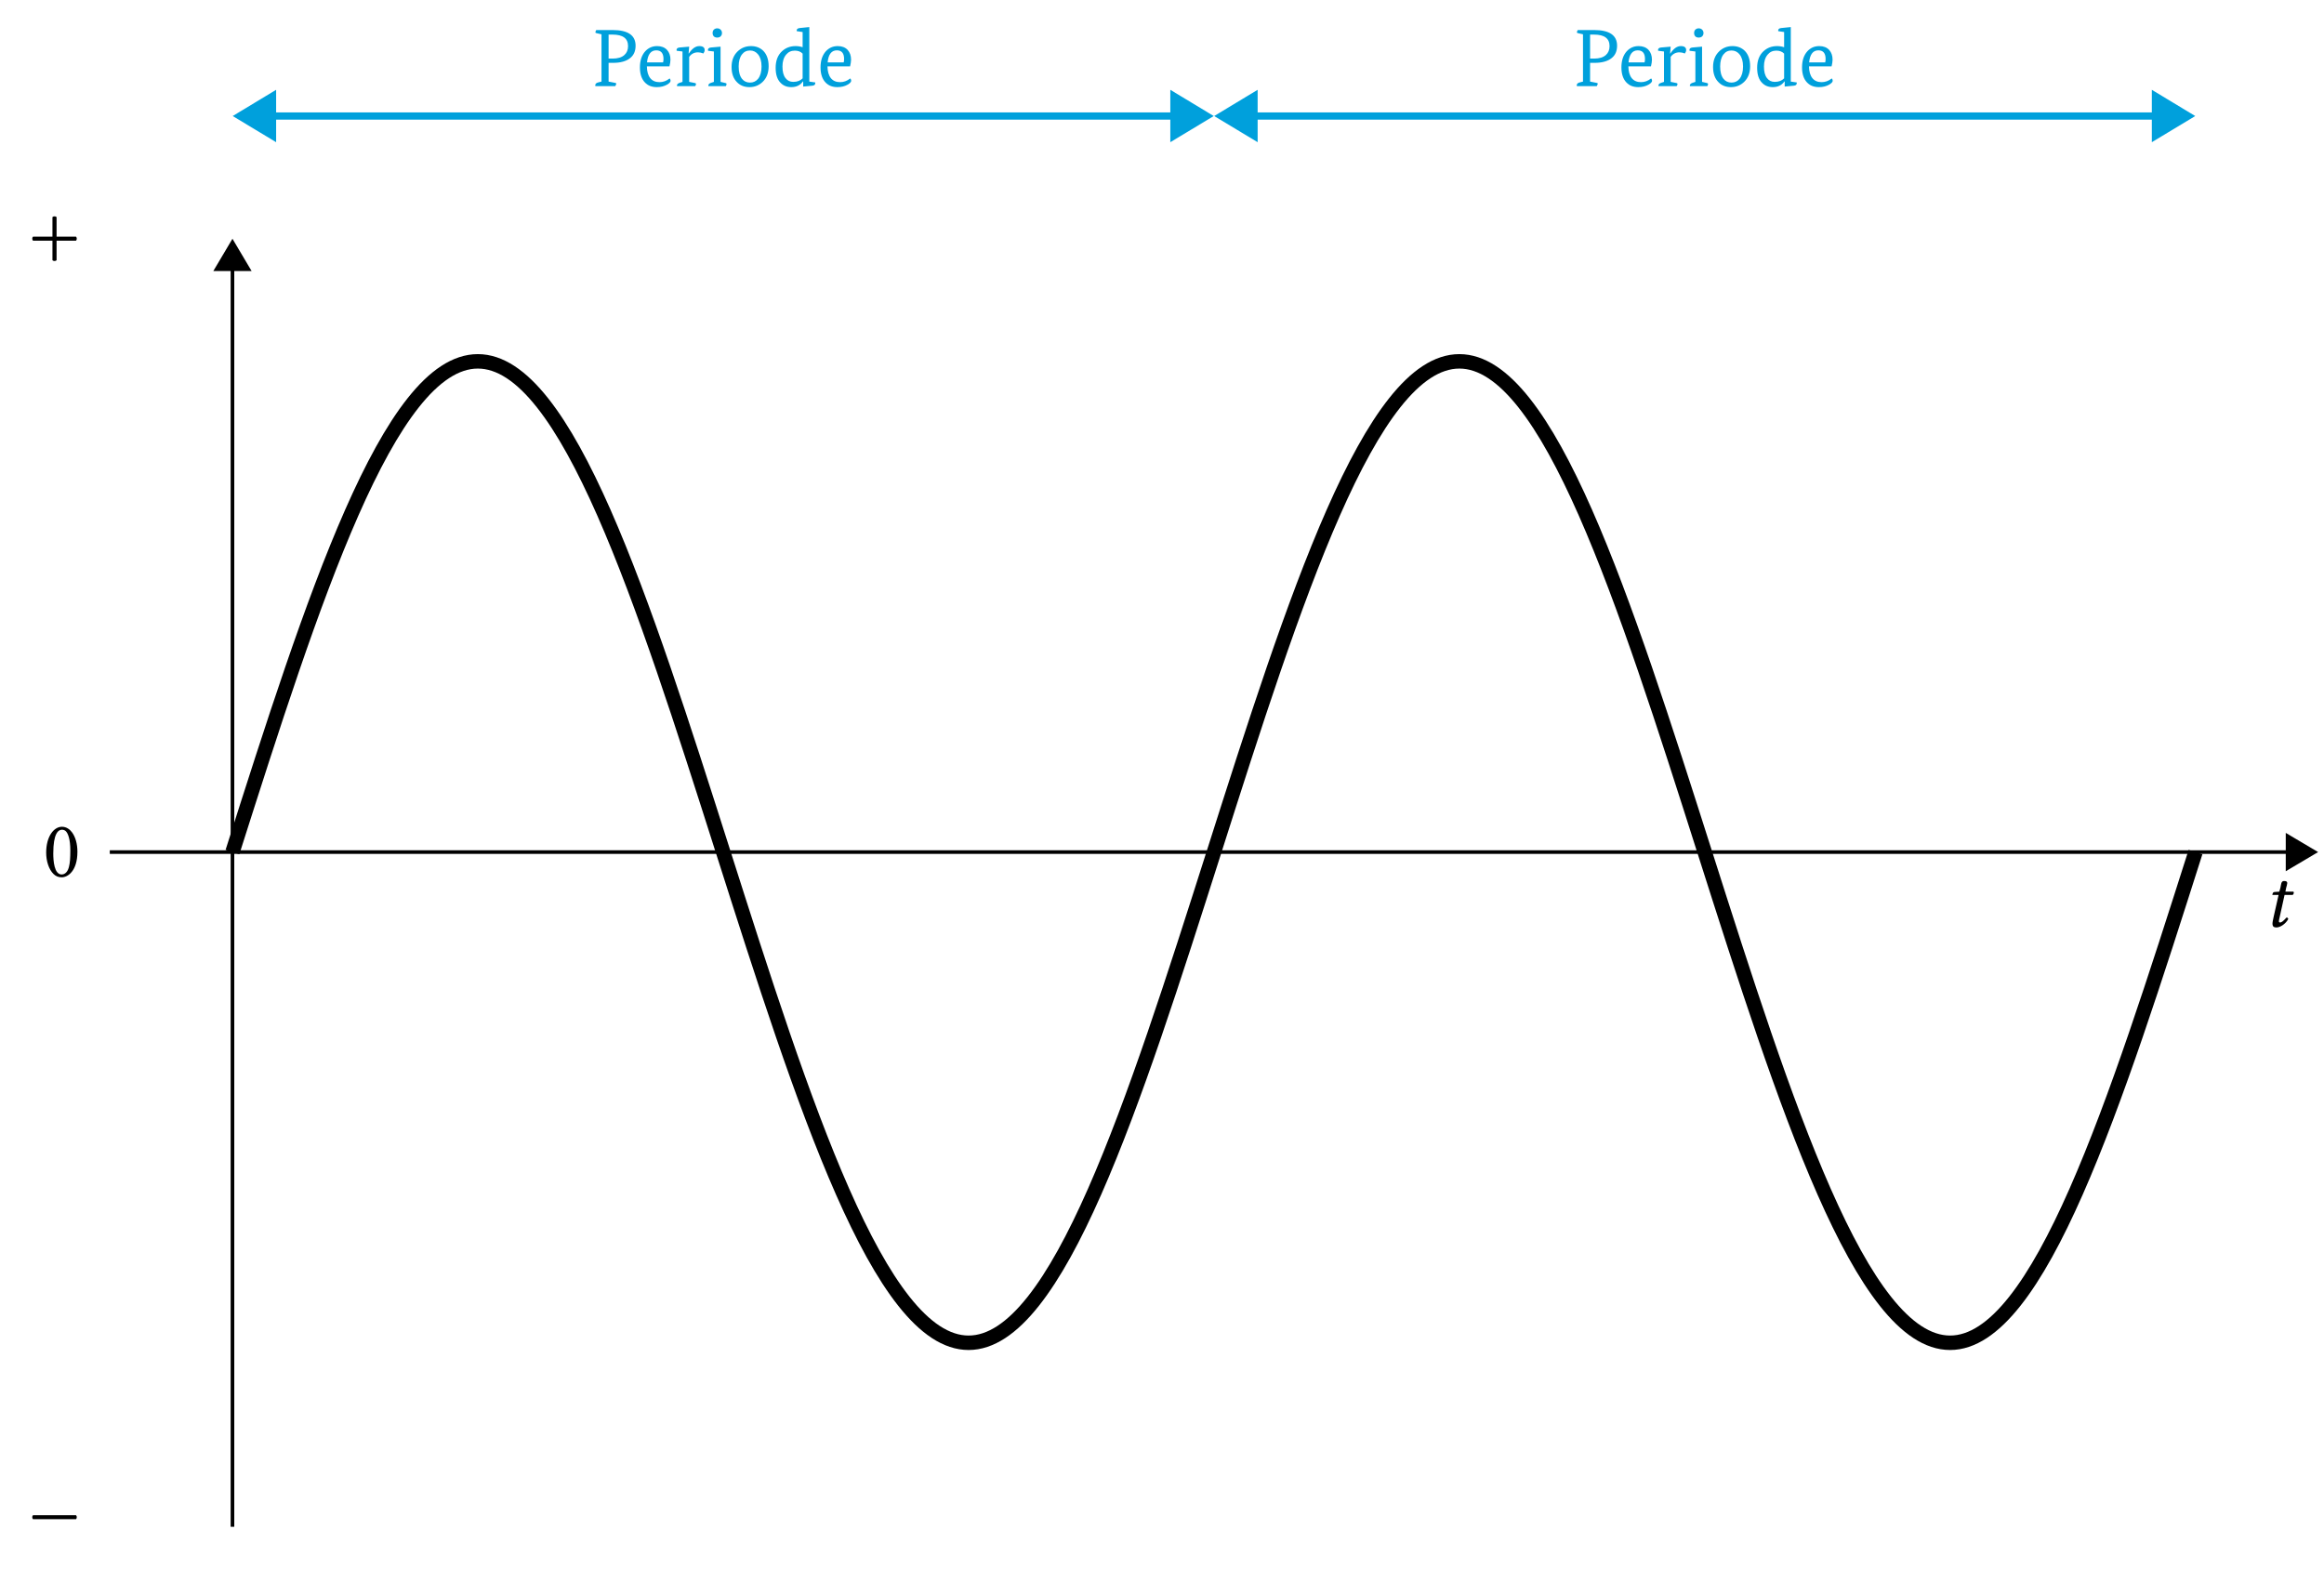
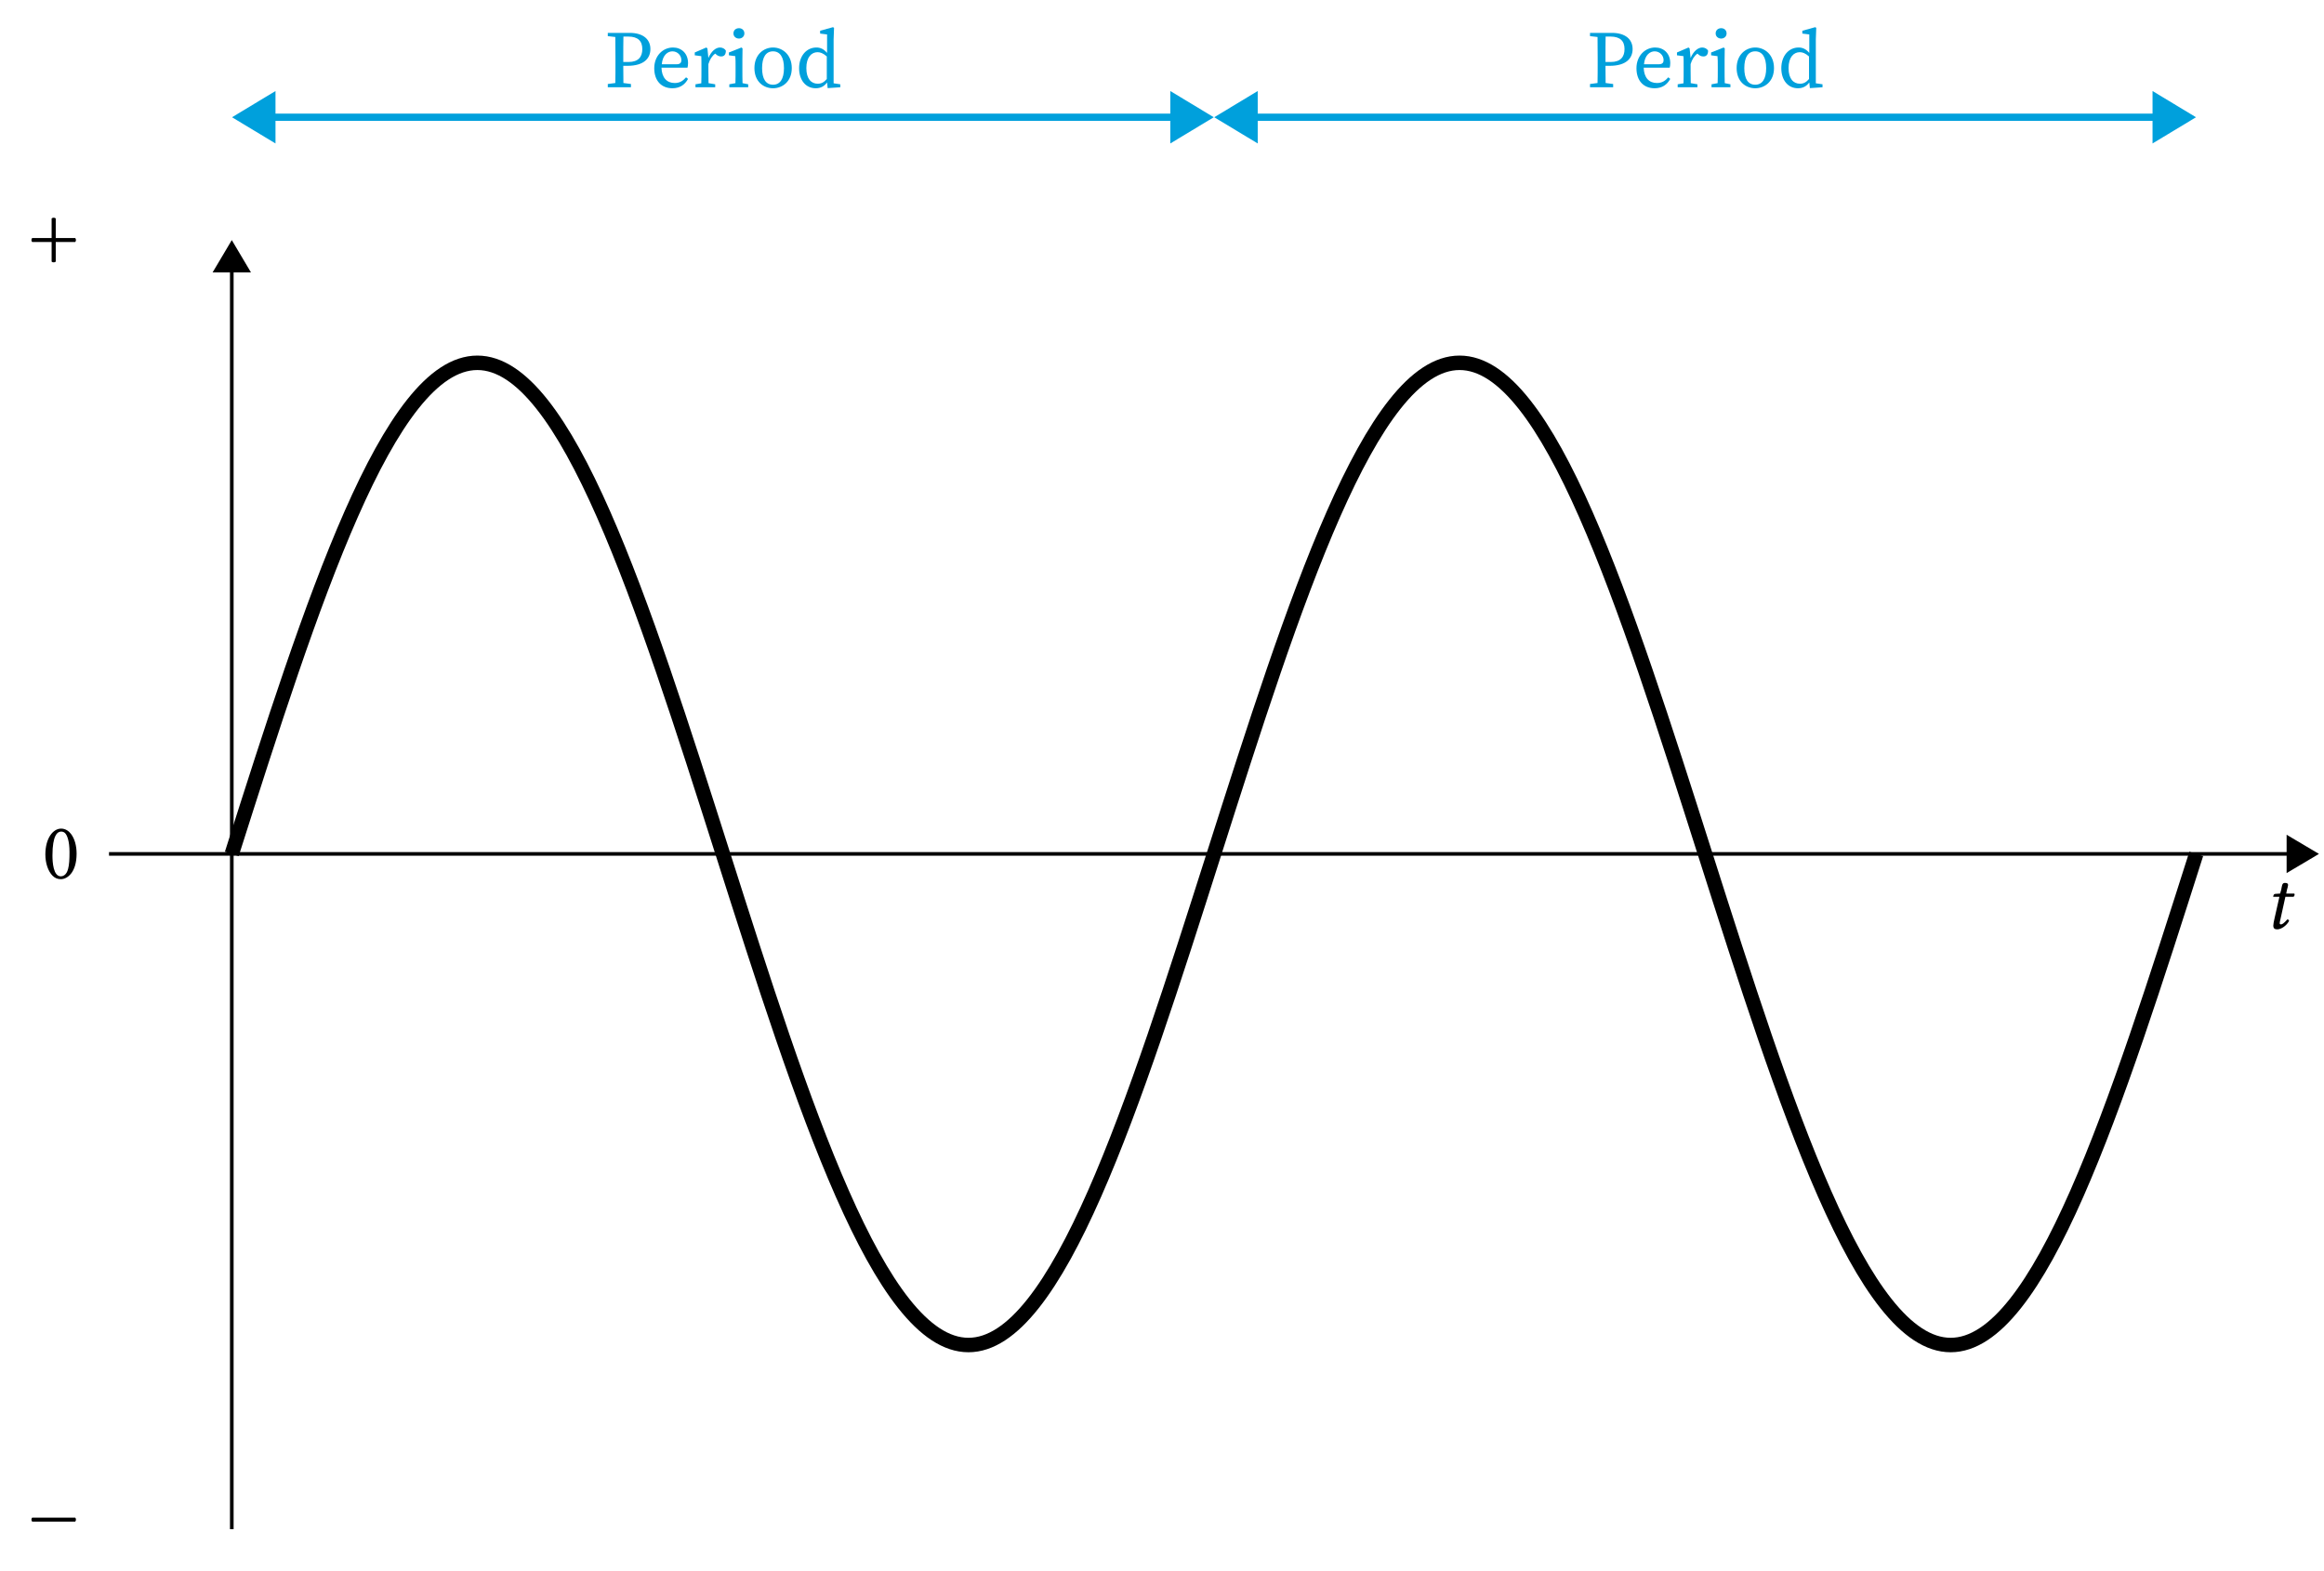
- <svg xmlns="http://www.w3.org/2000/svg" xmlns:xlink="http://www.w3.org/1999/xlink" width="255.672pt" height="172.62pt" viewBox="0 0 255.672 172.62" version="1.2">
+ <svg xmlns="http://www.w3.org/2000/svg" xmlns:xlink="http://www.w3.org/1999/xlink" width="255.672" height="172.746" viewBox="0 0 255.672 172.746">
  <defs>
    <g>
-       <symbol overflow="visible" id="glyph0-0">
-         <path style="stroke:none;" d="M 0 0 L 4.469 0 L 4.469 -6.25 L 0 -6.25 Z M 0.719 -0.453 L 2.234 -2.719 L 3.766 -0.453 Z M 0.453 -5.406 L 1.969 -3.125 L 0.453 -0.844 Z M 2.5 -3.125 L 4.031 -5.406 L 4.031 -0.844 Z M 2.234 -3.531 L 0.719 -5.797 L 3.766 -5.797 Z M 2.234 -3.531 " />
-       </symbol>
-       <symbol overflow="visible" id="glyph0-1">
-         <path style="stroke:none;" d="M 2.047 0.094 C 2.734 0.094 3.781 -0.609 3.781 -2.719 C 3.781 -3.594 3.562 -4.359 3.172 -4.875 C 2.938 -5.188 2.562 -5.469 2.078 -5.469 C 1.188 -5.469 0.344 -4.406 0.344 -2.625 C 0.344 -1.672 0.641 -0.781 1.141 -0.281 C 1.391 -0.031 1.688 0.094 2.047 0.094 Z M 2.078 -5.141 C 2.234 -5.141 2.375 -5.094 2.484 -5 C 2.75 -4.766 3 -4.078 3 -2.891 C 3 -2.062 2.969 -1.5 2.844 -1.031 C 2.656 -0.297 2.219 -0.219 2.047 -0.219 C 1.219 -0.219 1.125 -1.75 1.125 -2.531 C 1.125 -4.734 1.672 -5.141 2.078 -5.141 Z M 2.078 -5.141 " />
-       </symbol>
-       <symbol overflow="visible" id="glyph0-2">
-         <path style="stroke:none;" d="M 2.672 0.047 C 2.781 0.156 3.016 0.156 3.125 0.047 L 3.125 -2.109 L 5.266 -2.109 C 5.375 -2.219 5.375 -2.438 5.266 -2.547 L 3.125 -2.547 L 3.125 -4.703 C 3.016 -4.812 2.781 -4.812 2.672 -4.703 L 2.672 -2.547 L 0.531 -2.547 C 0.422 -2.438 0.422 -2.219 0.531 -2.109 L 2.672 -2.109 Z M 2.672 0.047 " />
-       </symbol>
-       <symbol overflow="visible" id="glyph0-3">
-         <path style="stroke:none;" d="M 0.531 -2.547 C 0.422 -2.438 0.422 -2.219 0.531 -2.109 L 5.266 -2.109 C 5.375 -2.219 5.375 -2.438 5.266 -2.547 Z M 0.531 -2.547 " />
-       </symbol>
-       <symbol overflow="visible" id="glyph0-4">
-         <path style="stroke:none;" d="M 0.938 -3.844 L 0.469 -3.812 C 0.297 -3.812 0.234 -3.734 0.219 -3.656 C 0.203 -3.641 0.172 -3.531 0.172 -3.516 C 0.172 -3.484 0.203 -3.484 0.234 -3.484 L 0.859 -3.484 L 0.312 -1.062 C 0.25 -0.766 0.188 -0.5 0.188 -0.328 C 0.188 0 0.344 0.094 0.625 0.094 C 1.031 0.094 1.625 -0.281 1.922 -0.828 C 1.891 -0.953 1.828 -1 1.734 -1 C 1.312 -0.531 1.156 -0.453 1.016 -0.453 C 0.984 -0.453 0.891 -0.469 0.891 -0.578 C 0.891 -0.656 0.922 -0.828 1 -1.141 L 1.516 -3.484 L 2.406 -3.484 C 2.5 -3.531 2.594 -3.766 2.484 -3.844 L 1.609 -3.844 L 1.688 -4.25 C 1.734 -4.406 1.812 -4.672 1.812 -4.781 C 1.812 -4.938 1.734 -5.016 1.453 -5.016 C 1.125 -5.016 1.141 -4.625 1.062 -4.281 Z M 0.938 -3.844 " />
-       </symbol>
-       <symbol overflow="visible" id="glyph1-0">
-         <path style="stroke:none;" d="M 0.453 0 L 0.453 -6.266 L 4.812 -6.266 L 4.812 0 Z M 0.891 -0.453 L 4.375 -0.453 L 4.375 -5.812 L 0.891 -5.812 Z M 0.891 -0.453 " />
-       </symbol>
-       <symbol overflow="visible" id="glyph1-1">
-         <path style="stroke:none;" d="M 2.312 -6.172 C 4 -6.172 4.844 -5.598 4.844 -4.453 C 4.844 -3.848 4.641 -3.391 4.234 -3.078 C 3.805 -2.734 3.18 -2.562 2.359 -2.562 L 1.875 -2.562 L 1.875 -0.5 L 2.594 -0.359 C 2.676 -0.348 2.719 -0.316 2.719 -0.266 C 2.719 -0.223 2.68 -0.133 2.609 0 L 0.422 0 C 0.41 -0.02 0.406 -0.047 0.406 -0.078 C 0.406 -0.242 0.508 -0.352 0.719 -0.406 L 1.094 -0.5 L 1.094 -5.703 L 0.547 -5.828 C 0.461 -5.848 0.422 -5.879 0.422 -5.922 C 0.422 -5.973 0.453 -6.055 0.516 -6.172 Z M 2.312 -3.031 C 2.883 -3.031 3.316 -3.16 3.609 -3.422 C 3.879 -3.66 4.016 -3.988 4.016 -4.406 C 4.016 -5.25 3.445 -5.672 2.312 -5.672 L 1.875 -5.672 L 1.875 -3.031 Z M 2.312 -3.031 " />
-       </symbol>
-       <symbol overflow="visible" id="glyph1-2">
-         <path style="stroke:none;" d="M 1.156 -2.172 C 1.164 -1.609 1.289 -1.176 1.531 -0.875 C 1.77 -0.582 2.109 -0.438 2.547 -0.438 C 2.941 -0.438 3.312 -0.57 3.656 -0.844 C 3.719 -0.801 3.754 -0.719 3.766 -0.594 C 3.766 -0.457 3.629 -0.312 3.359 -0.156 C 3.047 0.02 2.676 0.109 2.25 0.109 C 1.707 0.109 1.273 -0.055 0.953 -0.391 C 0.578 -0.773 0.391 -1.332 0.391 -2.062 C 0.391 -2.801 0.582 -3.391 0.969 -3.828 C 1.32 -4.211 1.758 -4.406 2.281 -4.406 C 2.75 -4.406 3.113 -4.266 3.375 -3.984 C 3.625 -3.711 3.75 -3.352 3.75 -2.906 C 3.75 -2.707 3.711 -2.461 3.641 -2.172 Z M 2.188 -3.938 C 1.594 -3.938 1.254 -3.492 1.172 -2.609 L 2.938 -2.609 C 2.969 -2.723 2.984 -2.848 2.984 -2.984 C 2.984 -3.617 2.719 -3.938 2.188 -3.938 Z M 2.188 -3.938 " />
-       </symbol>
-       <symbol overflow="visible" id="glyph1-3">
-         <path style="stroke:none;" d="M 0.906 -0.469 L 0.906 -3.812 L 0.266 -3.891 C 0.254 -3.922 0.25 -3.945 0.25 -3.969 C 0.25 -4.133 0.359 -4.227 0.578 -4.25 L 1.641 -4.344 L 1.578 -3.594 L 1.609 -3.594 C 1.961 -4.133 2.344 -4.406 2.75 -4.406 C 3.145 -4.406 3.344 -4.258 3.344 -3.969 C 3.344 -3.844 3.297 -3.719 3.203 -3.594 C 2.992 -3.676 2.797 -3.719 2.609 -3.719 C 2.203 -3.719 1.879 -3.551 1.641 -3.219 L 1.641 -0.469 L 2.266 -0.344 C 2.348 -0.332 2.391 -0.297 2.391 -0.234 C 2.391 -0.148 2.359 -0.07 2.297 0 L 0.312 0 C 0.301 -0.02 0.297 -0.039 0.297 -0.062 C 0.297 -0.195 0.391 -0.297 0.578 -0.359 Z M 0.906 -0.469 " />
-       </symbol>
-       <symbol overflow="visible" id="glyph1-4">
-         <path style="stroke:none;" d="M 0.906 -0.469 L 0.906 -3.812 L 0.266 -3.891 C 0.254 -3.922 0.25 -3.945 0.25 -3.969 C 0.25 -4.133 0.359 -4.227 0.578 -4.25 L 1.641 -4.344 L 1.641 -0.469 L 2.172 -0.344 C 2.254 -0.332 2.297 -0.297 2.297 -0.234 C 2.297 -0.148 2.27 -0.07 2.219 0 L 0.312 0 C 0.301 -0.02 0.297 -0.039 0.297 -0.062 C 0.297 -0.195 0.391 -0.297 0.578 -0.359 Z M 0.766 -5.844 C 0.766 -6 0.812 -6.125 0.906 -6.219 C 1.008 -6.312 1.129 -6.359 1.266 -6.359 C 1.422 -6.359 1.547 -6.312 1.641 -6.219 C 1.742 -6.125 1.797 -6 1.797 -5.844 C 1.797 -5.688 1.742 -5.562 1.641 -5.469 C 1.547 -5.383 1.422 -5.344 1.266 -5.344 C 1.117 -5.344 1 -5.383 0.906 -5.469 C 0.812 -5.562 0.766 -5.688 0.766 -5.844 Z M 0.766 -5.844 " />
-       </symbol>
-       <symbol overflow="visible" id="glyph1-5">
-         <path style="stroke:none;" d="M 2.359 0.109 C 1.797 0.109 1.336 -0.07 0.984 -0.438 C 0.586 -0.832 0.391 -1.391 0.391 -2.109 C 0.391 -2.816 0.609 -3.383 1.047 -3.812 C 1.453 -4.207 1.945 -4.406 2.531 -4.406 C 3.082 -4.406 3.535 -4.227 3.891 -3.875 C 4.273 -3.477 4.469 -2.914 4.469 -2.188 C 4.469 -1.469 4.25 -0.895 3.812 -0.469 C 3.406 -0.082 2.922 0.109 2.359 0.109 Z M 2.422 -0.391 C 2.785 -0.391 3.082 -0.531 3.312 -0.812 C 3.562 -1.133 3.688 -1.582 3.688 -2.156 C 3.688 -2.727 3.562 -3.172 3.312 -3.484 C 3.082 -3.773 2.785 -3.922 2.422 -3.922 C 2.047 -3.922 1.75 -3.773 1.531 -3.484 C 1.289 -3.172 1.172 -2.727 1.172 -2.156 C 1.172 -1.57 1.289 -1.125 1.531 -0.812 C 1.75 -0.531 2.047 -0.391 2.422 -0.391 Z M 2.422 -0.391 " />
-       </symbol>
-       <symbol overflow="visible" id="glyph1-6">
-         <path style="stroke:none;" d="M 3.422 -0.516 L 3.391 -0.516 C 3.098 -0.098 2.672 0.109 2.109 0.109 C 1.629 0.109 1.238 -0.047 0.938 -0.359 C 0.57 -0.723 0.391 -1.273 0.391 -2.016 C 0.391 -2.805 0.625 -3.414 1.094 -3.844 C 1.5 -4.219 2 -4.406 2.594 -4.406 C 2.863 -4.406 3.117 -4.363 3.359 -4.281 L 3.359 -5.953 L 2.719 -6.047 C 2.707 -6.066 2.703 -6.086 2.703 -6.109 C 2.703 -6.273 2.812 -6.367 3.031 -6.391 L 4.094 -6.5 L 4.094 -0.5 L 4.75 -0.406 C 4.75 -0.375 4.75 -0.348 4.75 -0.328 C 4.75 -0.16 4.641 -0.066 4.422 -0.047 L 3.422 0.047 Z M 2.328 -0.469 C 2.766 -0.469 3.109 -0.598 3.359 -0.859 L 3.359 -3.578 C 3.148 -3.797 2.863 -3.906 2.5 -3.906 C 2.102 -3.906 1.785 -3.758 1.547 -3.469 C 1.273 -3.145 1.141 -2.707 1.141 -2.156 C 1.141 -1.582 1.254 -1.156 1.484 -0.875 C 1.691 -0.602 1.973 -0.469 2.328 -0.469 Z M 2.328 -0.469 " />
-       </symbol>
+       <g id="glyph-0-0">
+         <path d="M 2.047 0.094 C 2.734 0.094 3.781 -0.609 3.781 -2.719 C 3.781 -3.594 3.562 -4.359 3.172 -4.875 C 2.938 -5.188 2.562 -5.469 2.078 -5.469 C 1.188 -5.469 0.344 -4.406 0.344 -2.625 C 0.344 -1.672 0.641 -0.781 1.141 -0.281 C 1.391 -0.031 1.688 0.094 2.047 0.094 Z M 2.078 -5.141 C 2.234 -5.141 2.375 -5.094 2.484 -5 C 2.75 -4.766 3 -4.078 3 -2.891 C 3 -2.062 2.969 -1.5 2.844 -1.031 C 2.656 -0.297 2.219 -0.219 2.047 -0.219 C 1.219 -0.219 1.125 -1.75 1.125 -2.531 C 1.125 -4.734 1.672 -5.141 2.078 -5.141 Z M 2.078 -5.141 " />
+       </g>
+       <g id="glyph-0-1">
+         <path d="M 2.672 0.047 C 2.781 0.156 3.016 0.156 3.125 0.047 L 3.125 -2.109 L 5.266 -2.109 C 5.375 -2.219 5.375 -2.438 5.266 -2.547 L 3.125 -2.547 L 3.125 -4.703 C 3.016 -4.812 2.781 -4.812 2.672 -4.703 L 2.672 -2.547 L 0.531 -2.547 C 0.422 -2.438 0.422 -2.219 0.531 -2.109 L 2.672 -2.109 Z M 2.672 0.047 " />
+       </g>
+       <g id="glyph-0-2">
+         <path d="M 0.531 -2.547 C 0.422 -2.438 0.422 -2.219 0.531 -2.109 L 5.266 -2.109 C 5.375 -2.219 5.375 -2.438 5.266 -2.547 Z M 0.531 -2.547 " />
+       </g>
+       <g id="glyph-0-3">
+         <path d="M 0.938 -3.844 L 0.469 -3.812 C 0.297 -3.812 0.234 -3.734 0.219 -3.656 C 0.203 -3.641 0.172 -3.531 0.172 -3.516 C 0.172 -3.484 0.203 -3.484 0.234 -3.484 L 0.859 -3.484 L 0.312 -1.062 C 0.25 -0.766 0.188 -0.5 0.188 -0.328 C 0.188 0 0.344 0.094 0.625 0.094 C 1.031 0.094 1.625 -0.281 1.922 -0.828 C 1.891 -0.953 1.828 -1 1.734 -1 C 1.312 -0.531 1.156 -0.453 1.016 -0.453 C 0.984 -0.453 0.891 -0.469 0.891 -0.578 C 0.891 -0.656 0.922 -0.828 1 -1.141 L 1.516 -3.484 L 2.406 -3.484 C 2.5 -3.531 2.594 -3.766 2.484 -3.844 L 1.609 -3.844 L 1.688 -4.25 C 1.734 -4.406 1.812 -4.672 1.812 -4.781 C 1.812 -4.938 1.734 -5.016 1.453 -5.016 C 1.125 -5.016 1.141 -4.625 1.062 -4.281 Z M 0.938 -3.844 " />
+       </g>
+       <g id="glyph-1-0">
+         <path d="M 1.234 -2.781 C 1.234 -2 1.234 -1.219 1.219 -0.469 L 0.391 -0.359 L 0.391 0 L 2.938 0 L 2.938 -0.359 L 2.109 -0.469 C 2.094 -1.109 2.094 -1.719 2.094 -2.359 L 2.547 -2.359 C 4.391 -2.359 5.078 -3.203 5.078 -4.203 C 5.078 -5.25 4.312 -5.984 2.797 -5.984 L 0.391 -5.984 L 0.391 -5.625 L 1.219 -5.531 C 1.234 -4.75 1.234 -3.984 1.234 -3.219 Z M 2.641 -5.578 C 3.719 -5.578 4.188 -5.078 4.188 -4.203 C 4.188 -3.359 3.766 -2.781 2.672 -2.781 L 2.094 -2.781 L 2.094 -3.219 C 2.094 -4.016 2.094 -4.812 2.109 -5.578 Z M 2.641 -5.578 " />
+       </g>
+       <g id="glyph-1-1">
+         <path d="M 2.406 -3.953 C 2.969 -3.953 3.391 -3.5 3.391 -2.984 C 3.391 -2.734 3.281 -2.531 2.859 -2.531 L 1.234 -2.531 C 1.328 -3.562 1.906 -3.953 2.406 -3.953 Z M 2.469 -4.375 C 1.344 -4.375 0.406 -3.453 0.406 -2.094 C 0.406 -0.719 1.188 0.109 2.406 0.109 C 3.219 0.109 3.781 -0.281 4.125 -0.922 L 3.906 -1.094 C 3.578 -0.719 3.234 -0.469 2.656 -0.469 C 1.797 -0.469 1.234 -1.047 1.203 -2.156 L 4.062 -2.156 C 4.094 -2.266 4.125 -2.438 4.125 -2.656 C 4.125 -3.734 3.391 -4.375 2.469 -4.375 Z M 2.469 -4.375 " />
+       </g>
+       <g id="glyph-1-2">
+         <path d="M 0.375 0 L 2.547 0 L 2.547 -0.328 L 1.812 -0.453 C 1.812 -0.906 1.797 -1.484 1.797 -1.875 L 1.797 -2.547 C 1.953 -3.062 2.188 -3.438 2.547 -3.703 L 2.656 -3.609 C 2.812 -3.469 2.984 -3.391 3.203 -3.391 C 3.547 -3.391 3.719 -3.609 3.719 -4.031 C 3.609 -4.234 3.344 -4.375 3.078 -4.375 C 2.594 -4.375 2.094 -3.938 1.797 -3.219 L 1.688 -4.281 L 1.562 -4.375 L 0.297 -3.828 L 0.297 -3.516 L 1.016 -3.422 C 1.031 -3.078 1.031 -2.797 1.031 -2.312 L 1.031 -1.875 C 1.031 -1.484 1.031 -0.891 1.016 -0.438 L 0.375 -0.328 Z M 0.375 0 " />
+       </g>
+       <g id="glyph-1-3">
+         <path d="M 1.375 -5.359 C 1.703 -5.359 1.969 -5.594 1.969 -5.922 C 1.969 -6.281 1.703 -6.5 1.375 -6.5 C 1.031 -6.5 0.766 -6.281 0.766 -5.922 C 0.766 -5.594 1.031 -5.359 1.375 -5.359 Z M 2.391 -0.328 L 1.766 -0.453 C 1.75 -0.891 1.75 -1.484 1.75 -1.875 L 1.75 -3.062 L 1.766 -4.281 L 1.641 -4.375 L 0.266 -3.828 L 0.266 -3.516 L 0.969 -3.422 C 1 -3.078 1 -2.797 1 -2.297 L 1 -1.875 C 1 -1.484 1 -0.891 0.984 -0.453 L 0.312 -0.328 L 0.312 0 L 2.391 0 Z M 2.391 -0.328 " />
+       </g>
+       <g id="glyph-1-4">
+         <path d="M 2.453 0.109 C 3.484 0.109 4.516 -0.625 4.516 -2.109 C 4.516 -3.594 3.484 -4.375 2.453 -4.375 C 1.422 -4.375 0.406 -3.594 0.406 -2.109 C 0.406 -0.625 1.406 0.109 2.453 0.109 Z M 2.453 -0.281 C 1.672 -0.281 1.25 -0.906 1.25 -2.109 C 1.25 -3.312 1.672 -3.953 2.453 -3.953 C 3.219 -3.953 3.656 -3.312 3.656 -2.109 C 3.656 -0.906 3.219 -0.281 2.453 -0.281 Z M 2.453 -0.281 " />
+       </g>
+       <g id="glyph-1-5">
+         <path d="M 1.203 -2.109 C 1.203 -3.328 1.781 -3.859 2.438 -3.859 C 2.734 -3.859 3.047 -3.75 3.453 -3.391 L 3.453 -0.906 C 3.125 -0.531 2.844 -0.391 2.453 -0.391 C 1.734 -0.391 1.203 -0.938 1.203 -2.109 Z M 4.938 0 L 4.938 -0.328 L 4.203 -0.438 L 4.203 -5.266 L 4.25 -6.547 L 4.125 -6.609 L 2.719 -6.219 L 2.719 -5.906 L 3.484 -5.812 L 3.484 -3.781 C 3.109 -4.219 2.734 -4.375 2.312 -4.375 C 1.219 -4.375 0.406 -3.453 0.406 -2.094 C 0.406 -0.781 1.141 0.109 2.234 0.109 C 2.781 0.109 3.172 -0.109 3.484 -0.531 L 3.547 0.094 Z M 4.938 0 " />
+       </g>
    </g>
-     <clipPath id="clip1">
-       <path d="M 246 86 L 255.227 86 L 255.227 102 L 246 102 Z M 246 86 " />
+     <clipPath id="clip-0">
+       <path clip-rule="nonzero" d="M 246 86 L 255.32 86 L 255.32 102 L 246 102 Z M 246 86 " />
    </clipPath>
-     <clipPath id="clip2">
-       <path d="M 3 17 L 255.227 17 L 255.227 171 L 3 171 Z M 3 17 " />
+     <clipPath id="clip-1">
+       <path clip-rule="nonzero" d="M 2 17 L 255.32 17 L 255.32 171 L 2 171 Z M 2 17 " />
    </clipPath>
  </defs>
-   <g id="surface1">
-     <g style="fill:rgb(0%,0%,0%);fill-opacity:1;">
-       <use xlink:href="#glyph0-1" x="4.736" y="96.433" />
-     </g>
-     <g style="fill:rgb(0%,0%,0%);fill-opacity:1;">
-       <use xlink:href="#glyph0-2" x="3.099" y="28.588" />
-     </g>
-     <g style="fill:rgb(0%,0%,0%);fill-opacity:1;">
-       <use xlink:href="#glyph0-3" x="3.099" y="169.259" />
-     </g>
-     <path style="fill:none;stroke-width:0.399;stroke-linecap:butt;stroke-linejoin:miter;stroke:rgb(0%,0%,0%);stroke-opacity:1;stroke-miterlimit:10;" d="M -13.526 -0.001 L 226.49 -0.001 " transform="matrix(0.997803,0,0,-0.997803,25.57412,93.74863)" />
-     <path style=" stroke:none;fill-rule:nonzero;fill:rgb(0%,0%,0%);fill-opacity:1;" d="M 254.633 93.75 L 251.664 91.988 L 251.664 95.508 Z M 254.633 93.75 " />
-     <g clip-path="url(#clip1)" clip-rule="nonzero">
-       <path style="fill:none;stroke-width:0.399;stroke-linecap:butt;stroke-linejoin:miter;stroke:rgb(0%,0%,0%);stroke-opacity:1;stroke-miterlimit:10;" d="M 3.173 -0.001 L 0.197 1.764 L 0.197 -1.763 Z M 3.173 -0.001 " transform="matrix(0.997803,0,0,-0.997803,251.4671,93.74863)" />
-     </g>
-     <g style="fill:rgb(0%,0%,0%);fill-opacity:1;">
-       <use xlink:href="#glyph0-4" x="249.817" y="101.949" />
-     </g>
-     <path style="fill:none;stroke-width:0.399;stroke-linecap:butt;stroke-linejoin:miter;stroke:rgb(0%,0%,0%);stroke-opacity:1;stroke-miterlimit:10;" d="M 0 -74.399 L 0 64.163 " transform="matrix(0.997803,0,0,-0.997803,25.57412,93.74863)" />
-     <path style="fill-rule:nonzero;fill:rgb(0%,0%,0%);fill-opacity:1;stroke-width:0.399;stroke-linecap:butt;stroke-linejoin:miter;stroke:rgb(0%,0%,0%);stroke-opacity:1;stroke-miterlimit:10;" d="M 3.172 -0 L 0.201 1.762 L 0.201 -1.762 Z M 3.172 -0 " transform="matrix(0,-0.997803,-0.997803,0,25.57412,29.82538)" />
-     <g clip-path="url(#clip2)" clip-rule="nonzero">
-       <path style="fill:none;stroke-width:1.594;stroke-linecap:butt;stroke-linejoin:miter;stroke:rgb(0%,0%,0%);stroke-opacity:1;stroke-miterlimit:10;" d="M 0 -0.001 C 8.82 27.704 17.261 54.11 27.056 54.11 C 36.847 54.11 45.287 27.704 54.107 -0.001 C 62.927 -27.703 71.368 -54.109 81.163 -54.109 C 90.958 -54.109 99.398 -27.703 108.218 -0.001 C 117.038 27.704 125.479 54.11 135.274 54.11 C 145.065 54.11 153.505 27.704 162.325 -0.001 C 171.146 -27.703 179.586 -54.109 189.381 -54.109 C 199.176 -54.109 207.616 -27.703 216.436 -0.001 " transform="matrix(0.997803,0,0,-0.997803,25.57412,93.74863)" />
-     </g>
-     <path style="fill:none;stroke-width:0.797;stroke-linecap:butt;stroke-linejoin:miter;stroke:rgb(0%,62.746%,86.275%);stroke-opacity:1;stroke-miterlimit:10;" d="M 4.616 81.161 L 103.603 81.161 " transform="matrix(0.997803,0,0,-0.997803,25.57412,93.74863)" />
-     <path style="fill-rule:nonzero;fill:rgb(0%,62.746%,86.275%);fill-opacity:1;stroke-width:0.797;stroke-linecap:butt;stroke-linejoin:miter;stroke:rgb(0%,62.746%,86.275%);stroke-opacity:1;stroke-miterlimit:10;" d="M 4.016 0.002 L 0.398 2.182 L 0.398 -2.183 Z M 4.016 0.002 " transform="matrix(-0.997803,0,0,0.997803,30.37796,12.76375)" />
-     <path style="fill-rule:nonzero;fill:rgb(0%,62.746%,86.275%);fill-opacity:1;stroke-width:0.797;stroke-linecap:butt;stroke-linejoin:miter;stroke:rgb(0%,62.746%,86.275%);stroke-opacity:1;stroke-miterlimit:10;" d="M 4.017 -0.002 L 0.399 2.183 L 0.399 -2.182 Z M 4.017 -0.002 " transform="matrix(0.997803,0,0,-0.997803,128.7501,12.76375)" />
-     <path style="fill:none;stroke-width:0.797;stroke-linecap:butt;stroke-linejoin:miter;stroke:rgb(0%,62.746%,86.275%);stroke-opacity:1;stroke-miterlimit:10;" d="M 112.834 81.161 L 211.821 81.161 " transform="matrix(0.997803,0,0,-0.997803,25.57412,93.74863)" />
-     <path style="fill-rule:nonzero;fill:rgb(0%,62.746%,86.275%);fill-opacity:1;stroke-width:0.797;stroke-linecap:butt;stroke-linejoin:miter;stroke:rgb(0%,62.746%,86.275%);stroke-opacity:1;stroke-miterlimit:10;" d="M 4.019 0.002 L 0.398 2.182 L 0.398 -2.183 Z M 4.019 0.002 " transform="matrix(-0.997803,0,0,0.997803,138.3578,12.76375)" />
-     <path style="fill-rule:nonzero;fill:rgb(0%,62.746%,86.275%);fill-opacity:1;stroke-width:0.797;stroke-linecap:butt;stroke-linejoin:miter;stroke:rgb(0%,62.746%,86.275%);stroke-opacity:1;stroke-miterlimit:10;" d="M 4.017 -0.002 L 0.4 2.183 L 0.4 -2.182 Z M 4.017 -0.002 " transform="matrix(0.997803,0,0,-0.997803,236.7299,12.76375)" />
-     <g style="fill:rgb(0%,62.746%,86.275%);fill-opacity:1;">
-       <use xlink:href="#glyph1-1" x="65.079" y="9.477" />
-     </g>
-     <g style="fill:rgb(0%,62.746%,86.275%);fill-opacity:1;">
-       <use xlink:href="#glyph1-2" x="70.009" y="9.477" />
-       <use xlink:href="#glyph1-3" x="74.178" y="9.477" />
-       <use xlink:href="#glyph1-4" x="77.631" y="9.477" />
-     </g>
-     <g style="fill:rgb(0%,62.746%,86.275%);fill-opacity:1;">
-       <use xlink:href="#glyph1-5" x="80.092" y="9.477" />
-       <use xlink:href="#glyph1-6" x="84.941" y="9.477" />
-       <use xlink:href="#glyph1-2" x="89.879" y="9.477" />
-     </g>
-     <g style="fill:rgb(0%,62.746%,86.275%);fill-opacity:1;">
-       <use xlink:href="#glyph1-1" x="173.057" y="9.477" />
-     </g>
-     <g style="fill:rgb(0%,62.746%,86.275%);fill-opacity:1;">
-       <use xlink:href="#glyph1-2" x="177.987" y="9.477" />
-       <use xlink:href="#glyph1-3" x="182.156" y="9.477" />
-       <use xlink:href="#glyph1-4" x="185.61" y="9.477" />
-     </g>
-     <g style="fill:rgb(0%,62.746%,86.275%);fill-opacity:1;">
-       <use xlink:href="#glyph1-5" x="188.07" y="9.477" />
-       <use xlink:href="#glyph1-6" x="192.919" y="9.477" />
-       <use xlink:href="#glyph1-2" x="197.858" y="9.477" />
-     </g>
+   <g fill="rgb(0%, 0%, 0%)" fill-opacity="1">
+     <use xlink:href="#glyph-0-0" x="4.646" y="96.629" />
+   </g>
+   <g fill="rgb(0%, 0%, 0%)" fill-opacity="1">
+     <use xlink:href="#glyph-0-1" x="3.008" y="28.735" />
+   </g>
+   <g fill="rgb(0%, 0%, 0%)" fill-opacity="1">
+     <use xlink:href="#glyph-0-2" x="3.008" y="169.509" />
+   </g>
+   <path fill="none" stroke-width="0.399" stroke-linecap="butt" stroke-linejoin="miter" stroke="rgb(0%, 0%, 0%)" stroke-opacity="1" stroke-miterlimit="10" d="M -13.527 0.001 L 226.489 0.001 " transform="matrix(0.998532, 0, 0, -0.998532, 25.49947, 93.94287)" />
+   <path fill-rule="nonzero" fill="rgb(0%, 0%, 0%)" fill-opacity="1" d="M 254.727 93.941 L 251.758 92.184 L 251.758 95.703 Z M 254.727 93.941 " />
+   <g clip-path="url(#clip-0)">
+     <path fill="none" stroke-width="0.399" stroke-linecap="butt" stroke-linejoin="miter" stroke="rgb(0%, 0%, 0%)" stroke-opacity="1" stroke-miterlimit="10" d="M 3.174 0.001 L 0.201 1.762 L 0.201 -1.763 Z M 3.174 0.001 " transform="matrix(0.998532, 0, 0, -0.998532, 251.5574, 93.94287)" />
+   </g>
+   <g fill="rgb(0%, 0%, 0%)" fill-opacity="1">
+     <use xlink:href="#glyph-0-3" x="249.907" y="102.149" />
+   </g>
+   <path fill="none" stroke-width="0.399" stroke-linecap="butt" stroke-linejoin="miter" stroke="rgb(0%, 0%, 0%)" stroke-opacity="1" stroke-miterlimit="10" d="M 0.001 -74.401 L 0.001 64.162 " transform="matrix(0.998532, 0, 0, -0.998532, 25.49947, 93.94287)" />
+   <path fill-rule="nonzero" fill="rgb(0%, 0%, 0%)" fill-opacity="1" stroke-width="0.399" stroke-linecap="butt" stroke-linejoin="miter" stroke="rgb(0%, 0%, 0%)" stroke-opacity="1" stroke-miterlimit="10" d="M 3.173 -0.001 L 0.2 1.764 L 0.2 -1.765 Z M 3.173 -0.001 " transform="matrix(0, -0.998532, -0.998532, 0, 25.49947, 29.97297)" />
+   <g clip-path="url(#clip-1)">
+     <path fill="none" stroke-width="1.594" stroke-linecap="butt" stroke-linejoin="miter" stroke="rgb(0%, 0%, 0%)" stroke-opacity="1" stroke-miterlimit="10" d="M 0.001 0.001 C 8.818 27.702 17.26 54.108 27.056 54.108 C 36.848 54.108 45.29 27.702 54.107 0.001 C 62.929 -27.703 71.371 -54.109 81.163 -54.109 C 90.958 -54.109 99.396 -27.703 108.218 0.001 C 117.036 27.702 125.478 54.108 135.273 54.108 C 145.065 54.108 153.507 27.702 162.325 0.001 C 171.146 -27.703 179.588 -54.109 189.38 -54.109 C 199.176 -54.109 207.614 -27.703 216.435 0.001 " transform="matrix(0.998532, 0, 0, -0.998532, 25.49947, 93.94287)" />
+   </g>
+   <path fill="none" stroke-width="0.797" stroke-linecap="butt" stroke-linejoin="miter" stroke="rgb(0%, 62.746%, 86.275%)" stroke-opacity="1" stroke-miterlimit="10" d="M 4.617 81.164 L 103.602 81.164 " transform="matrix(0.998532, 0, 0, -0.998532, 25.49947, 93.94287)" />
+   <path fill-rule="nonzero" fill="rgb(0%, 62.746%, 86.275%)" fill-opacity="1" stroke-width="0.797" stroke-linecap="butt" stroke-linejoin="miter" stroke="rgb(0%, 62.746%, 86.275%)" stroke-opacity="1" stroke-miterlimit="10" d="M 4.016 -0 L 0.397 2.182 L 0.397 -2.183 Z M 4.016 -0 " transform="matrix(-0.998532, 0, 0, 0.998532, 30.30682, 12.89888)" />
+   <path fill-rule="nonzero" fill="rgb(0%, 62.746%, 86.275%)" fill-opacity="1" stroke-width="0.797" stroke-linecap="butt" stroke-linejoin="miter" stroke="rgb(0%, 62.746%, 86.275%)" stroke-opacity="1" stroke-miterlimit="10" d="M 4.017 0 L 0.398 2.183 L 0.398 -2.182 Z M 4.017 0 " transform="matrix(0.998532, 0, 0, -0.998532, 128.7507, 12.89888)" />
+   <path fill="none" stroke-width="0.797" stroke-linecap="butt" stroke-linejoin="miter" stroke="rgb(0%, 62.746%, 86.275%)" stroke-opacity="1" stroke-miterlimit="10" d="M 112.834 81.164 L 211.819 81.164 " transform="matrix(0.998532, 0, 0, -0.998532, 25.49947, 93.94287)" />
+   <path fill-rule="nonzero" fill="rgb(0%, 62.746%, 86.275%)" fill-opacity="1" stroke-width="0.797" stroke-linecap="butt" stroke-linejoin="miter" stroke="rgb(0%, 62.746%, 86.275%)" stroke-opacity="1" stroke-miterlimit="10" d="M 4.016 -0 L 0.397 2.182 L 0.397 -2.183 Z M 4.016 -0 " transform="matrix(-0.998532, 0, 0, 0.998532, 138.3655, 12.89888)" />
+   <path fill-rule="nonzero" fill="rgb(0%, 62.746%, 86.275%)" fill-opacity="1" stroke-width="0.797" stroke-linecap="butt" stroke-linejoin="miter" stroke="rgb(0%, 62.746%, 86.275%)" stroke-opacity="1" stroke-miterlimit="10" d="M 4.017 0 L 0.398 2.183 L 0.398 -2.182 Z M 4.017 0 " transform="matrix(0.998532, 0, 0, -0.998532, 236.8094, 12.89888)" />
+   <g fill="rgb(0%, 62.746%, 86.275%)" fill-opacity="1">
+     <use xlink:href="#glyph-1-0" x="66.475" y="9.601" />
+   </g>
+   <g fill="rgb(0%, 62.746%, 86.275%)" fill-opacity="1">
+     <use xlink:href="#glyph-1-1" x="71.57" y="9.601" />
+     <use xlink:href="#glyph-1-2" x="76.136" y="9.601" />
+     <use xlink:href="#glyph-1-3" x="79.923" y="9.601" />
+     <use xlink:href="#glyph-1-4" x="82.591" y="9.601" />
+     <use xlink:href="#glyph-1-5" x="87.506" y="9.601" />
+   </g>
+   <g fill="rgb(0%, 62.746%, 86.275%)" fill-opacity="1">
+     <use xlink:href="#glyph-1-0" x="174.532" y="9.601" />
+   </g>
+   <g fill="rgb(0%, 62.746%, 86.275%)" fill-opacity="1">
+     <use xlink:href="#glyph-1-1" x="179.627" y="9.601" />
+     <use xlink:href="#glyph-1-2" x="184.193" y="9.601" />
+     <use xlink:href="#glyph-1-3" x="187.98" y="9.601" />
+     <use xlink:href="#glyph-1-4" x="190.648" y="9.601" />
+     <use xlink:href="#glyph-1-5" x="195.563" y="9.601" />
  </g>
</svg>
